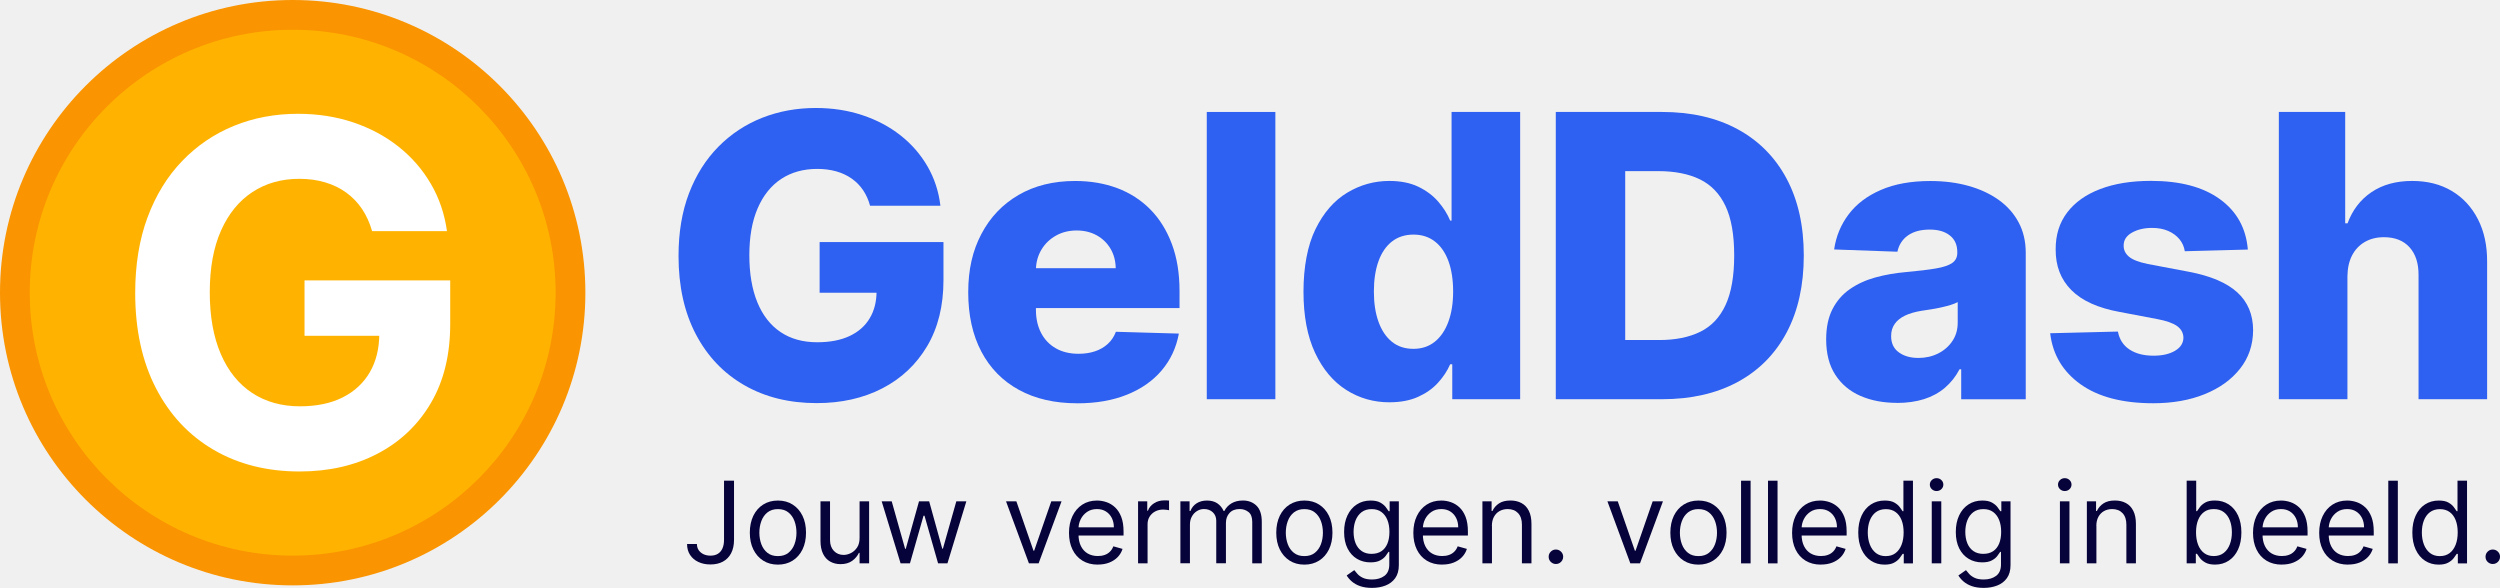
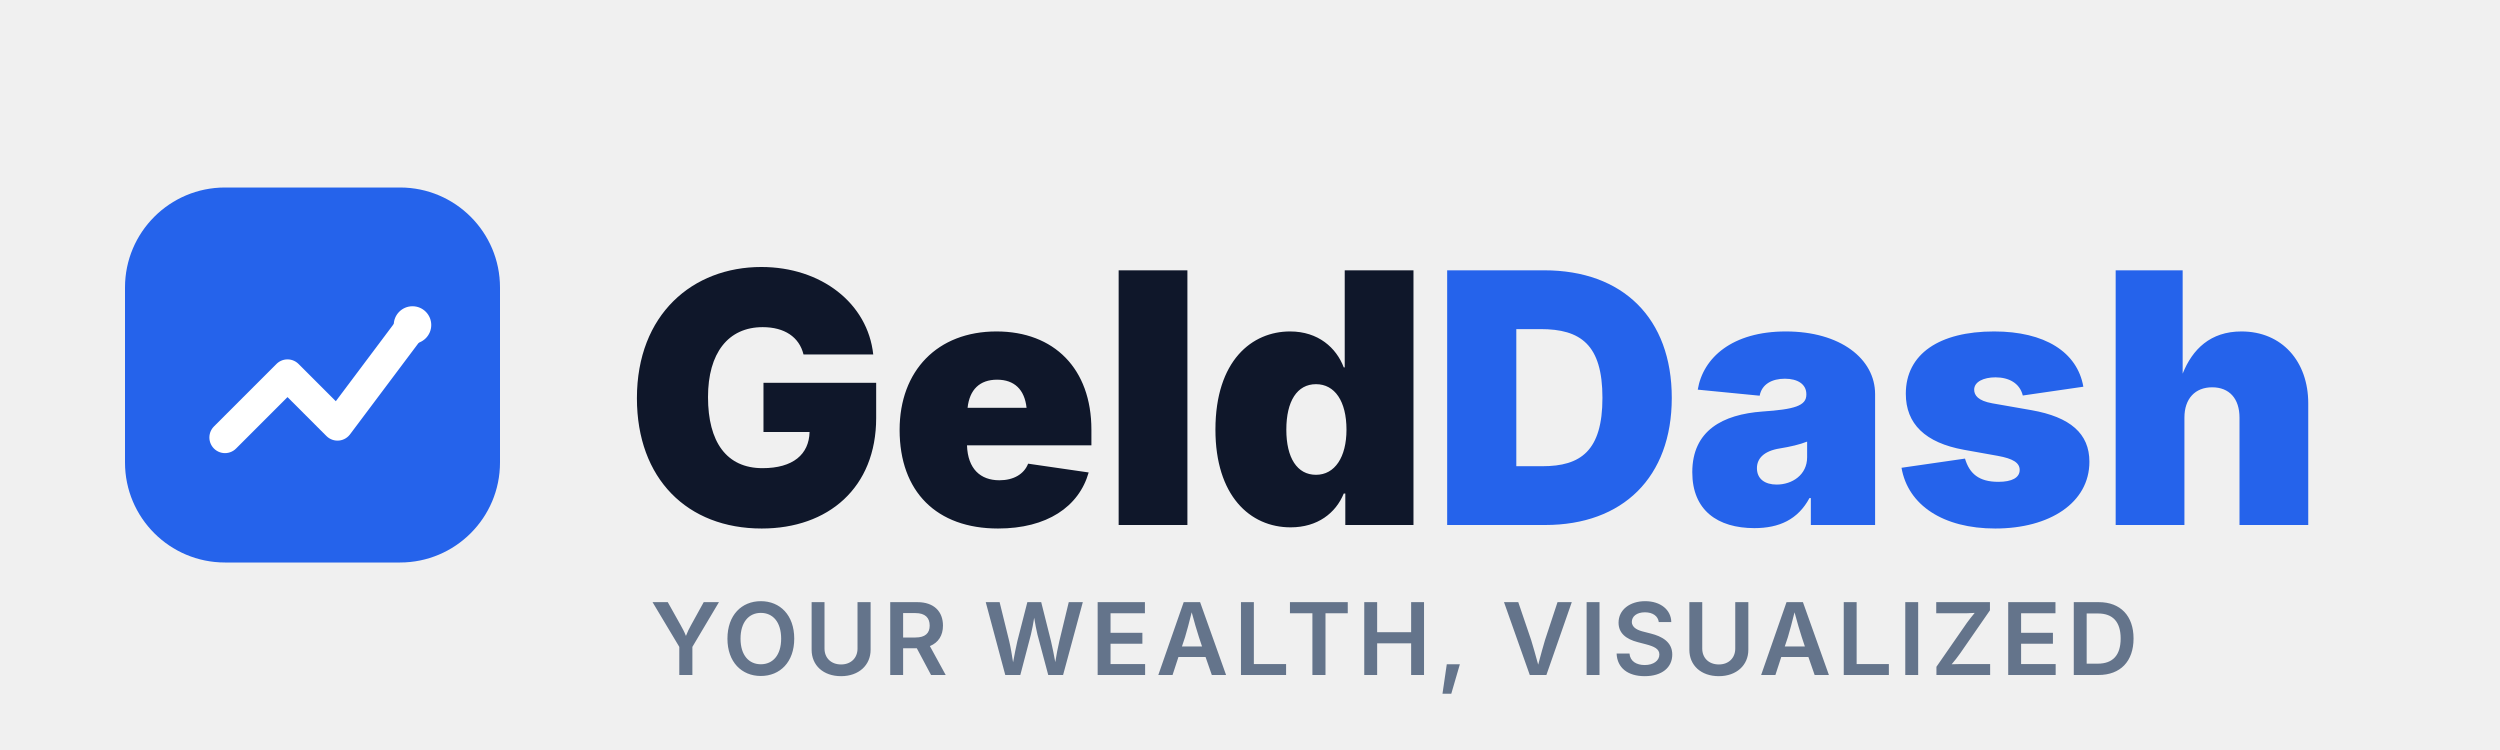
- <svg xmlns="http://www.w3.org/2000/svg" id="Laag_1" version="1.1" viewBox="0 0 718.17 168.88">
-   <defs>
-     <style>
-       .st0 {
-         fill: #fa9400;
-       }
- 
-       .st1 {
-         fill: #06023a;
-       }
- 
-       .st2 {
-         fill: #ffb300;
-       }
- 
-       .st3 {
-         fill: #2e60f1;
-       }
- 
-       .st4 {
-         fill: #fff;
-       }
-     </style>
-   </defs>
-   <circle class="st0" cx="84.08" cy="84.08" r="84.08" />
-   <circle class="st2" cx="84.08" cy="84.08" r="75.53" />
-   <path class="st4" d="M106.89,66.37c-.69-2.38-1.65-4.49-2.88-6.33-1.24-1.84-2.74-3.4-4.51-4.69-1.78-1.29-3.79-2.28-6.05-2.95-2.26-.69-4.76-1.03-7.5-1.03-5.11,0-9.6,1.28-13.45,3.81s-6.86,6.23-9.01,11.06c-2.15,4.84-3.23,10.74-3.23,17.7s1.06,12.89,3.18,17.78c2.11,4.89,5.11,8.6,8.99,11.16,3.88,2.55,8.45,3.84,13.73,3.84,4.79,0,8.88-.85,12.28-2.56s6-4.13,7.81-7.25c1.81-3.13,2.71-6.83,2.71-11.09l4.3.64h-25.78v-15.91h41.85v12.6c0,8.79-1.85,16.34-5.56,22.64-3.71,6.3-8.83,11.15-15.34,14.55-6.51,3.4-13.96,5.1-22.36,5.1-9.38,0-17.61-2.08-24.71-6.23-7.1-4.15-12.63-10.06-16.58-17.73-3.95-7.66-5.94-16.78-5.94-27.33,0-8.1,1.18-15.34,3.54-21.7,2.36-6.36,5.68-11.76,9.94-16.19,4.26-4.43,9.23-7.8,14.89-10.11,5.66-2.31,11.8-3.46,18.41-3.46,5.66,0,10.94.83,15.83,2.46,4.89,1.65,9.23,3.96,13.01,6.96,3.79,3,6.89,6.55,9.3,10.68,2.41,4.11,3.95,8.65,4.64,13.6h-21.49v-.04h-.01v.02h-.01Z" />
-   <g>
-     <path class="st3" d="M249.95,59.12c-.46-1.69-1.13-3.19-2.01-4.49s-1.97-2.41-3.26-3.32-2.77-1.61-4.43-2.08c-1.67-.47-3.49-.71-5.48-.71-4,0-7.46.97-10.38,2.9s-5.16,4.75-6.75,8.44-2.38,8.17-2.38,13.44.77,9.81,2.3,13.54,3.75,6.58,6.65,8.54,6.42,2.94,10.56,2.94c3.65,0,6.75-.6,9.29-1.79,2.54-1.2,4.47-2.89,5.78-5.1,1.32-2.2,1.97-4.79,1.97-7.78l3.71.44h-20.07v-14.55h35.58v10.92c0,7.39-1.57,13.71-4.69,18.98-3.13,5.27-7.43,9.31-12.89,12.13-5.47,2.82-11.75,4.23-18.84,4.23-7.87,0-14.79-1.71-20.75-5.12s-10.61-8.28-13.94-14.61-5-13.84-5-22.54c0-6.77,1.01-12.78,3.02-18.03,2.01-5.25,4.83-9.7,8.44-13.36,3.61-3.65,7.8-6.42,12.57-8.3,4.77-1.88,9.91-2.82,15.41-2.82,4.78,0,9.23.69,13.36,2.06,4.12,1.37,7.78,3.3,10.96,5.8,3.18,2.5,5.77,5.47,7.76,8.91,1.99,3.44,3.22,7.21,3.71,11.32h-20.2Z" />
-     <path class="st3" d="M309.45,115.85c-6.47,0-12.05-1.28-16.74-3.85-4.69-2.56-8.29-6.23-10.8-11-2.51-4.77-3.77-10.44-3.77-17.02s1.26-11.99,3.79-16.78c2.52-4.79,6.08-8.53,10.68-11.2,4.59-2.67,10.01-4.01,16.24-4.01,4.41,0,8.43.69,12.09,2.05,3.65,1.37,6.81,3.4,9.47,6.08,2.66,2.69,4.73,6,6.21,9.93,1.48,3.94,2.22,8.44,2.22,13.52v4.92h-53.79v-11.44h35.46c-.03-2.09-.52-3.96-1.49-5.6s-2.29-2.92-3.97-3.85-3.61-1.39-5.78-1.39-4.18.49-5.92,1.47c-1.75.98-3.13,2.31-4.15,3.99s-1.56,3.58-1.61,5.7v11.65c0,2.53.5,4.73,1.49,6.63s2.4,3.37,4.23,4.41c1.83,1.05,4,1.57,6.53,1.57,1.75,0,3.33-.24,4.75-.72s2.65-1.2,3.67-2.14c1.02-.94,1.79-2.1,2.3-3.46l18.09.52c-.75,4.06-2.4,7.58-4.94,10.58s-5.86,5.32-9.97,6.97-8.86,2.48-14.26,2.48h-.03Z" />
-     <path class="st3" d="M366.37,32.16v82.52h-19.7V32.16h19.7Z" />
-     <path class="st3" d="M399.19,115.57c-4.57,0-8.72-1.18-12.45-3.55-3.73-2.36-6.72-5.91-8.95-10.64s-3.34-10.6-3.34-17.61,1.15-13.27,3.46-17.97c2.31-4.7,5.34-8.18,9.09-10.44s7.78-3.38,12.11-3.38c3.25,0,6.03.56,8.34,1.67,2.31,1.12,4.22,2.55,5.72,4.29s2.65,3.56,3.42,5.44h.4v-31.23h19.7v82.52h-19.5v-10.03h-.6c-.83,1.91-2.01,3.69-3.54,5.36s-3.45,3.01-5.74,4.03-5,1.53-8.12,1.53h0ZM406.04,100.21c2.39,0,4.43-.68,6.12-2.03s3-3.27,3.91-5.74,1.37-5.37,1.37-8.7-.45-6.3-1.35-8.74c-.9-2.44-2.2-4.32-3.91-5.64s-3.75-1.97-6.14-1.97-4.51.67-6.21,2.01c-1.69,1.34-2.98,3.24-3.85,5.68s-1.31,5.33-1.31,8.66.44,6.23,1.33,8.7c.89,2.47,2.17,4.39,3.85,5.74,1.68,1.36,3.74,2.03,6.18,2.03h.01Z" />
-     <path class="st3" d="M477.43,114.68h-30.5V32.16h30.46c8.41,0,15.65,1.65,21.74,4.94,6.08,3.29,10.78,8.02,14.08,14.18,3.3,6.17,4.96,13.53,4.96,22.1s-1.65,15.98-4.94,22.16c-3.29,6.18-7.99,10.91-14.08,14.2-6.1,3.29-13.34,4.94-21.72,4.94ZM466.87,97.68h9.79c4.62,0,8.54-.79,11.75-2.36s5.64-4.14,7.29-7.7,2.48-8.31,2.48-14.24-.83-10.67-2.5-14.2c-1.67-3.53-4.12-6.08-7.35-7.66-3.24-1.57-7.22-2.36-11.95-2.36h-9.51v48.51h0Z" />
-     <path class="st3" d="M544.95,115.73c-3.95,0-7.45-.67-10.5-2s-5.45-3.34-7.21-6.04c-1.76-2.7-2.64-6.09-2.64-10.17,0-3.44.6-6.34,1.81-8.7s2.87-4.29,5-5.76c2.12-1.48,4.57-2.6,7.33-3.36s5.72-1.28,8.87-1.55c3.52-.32,6.35-.66,8.5-1.03,2.15-.36,3.71-.89,4.69-1.57s1.47-1.66,1.47-2.92v-.2c0-2.07-.71-3.67-2.14-4.79-1.42-1.13-3.34-1.69-5.76-1.69-2.61,0-4.7.56-6.29,1.69-1.59,1.13-2.59,2.69-3.02,4.67l-18.17-.65c.54-3.76,1.93-7.12,4.17-10.09,2.24-2.97,5.33-5.31,9.27-7.01,3.93-1.71,8.67-2.56,14.2-2.56,3.95,0,7.59.46,10.92,1.39s6.23,2.27,8.7,4.03c2.47,1.76,4.38,3.92,5.74,6.47s2.04,5.47,2.04,8.74v42.07h-18.54v-8.62h-.48c-1.1,2.1-2.51,3.87-4.21,5.32-1.71,1.45-3.71,2.54-6,3.26-2.3.72-4.88,1.09-7.76,1.09v-.02h.01ZM551.03,102.83c2.12,0,4.04-.43,5.74-1.29,1.71-.86,3.07-2.05,4.09-3.57s1.53-3.28,1.53-5.3v-5.88c-.56.3-1.24.56-2.03.81-.79.24-1.66.47-2.6.68-.94.22-1.91.4-2.9.56-.99.16-1.95.31-2.86.44-1.85.3-3.43.75-4.73,1.37s-2.3,1.42-2.98,2.4c-.69.98-1.03,2.14-1.03,3.49,0,2.04.73,3.6,2.2,4.67s3.32,1.61,5.58,1.61h-.01Z" />
-     <path class="st3" d="M645.71,71.69l-18.09.48c-.19-1.29-.7-2.44-1.53-3.45-.83-1.01-1.91-1.8-3.24-2.38-1.33-.58-2.87-.87-4.61-.87-2.28,0-4.22.46-5.82,1.37-1.6.91-2.38,2.15-2.36,3.71-.03,1.21.46,2.26,1.47,3.14,1.01.89,2.81,1.6,5.42,2.14l11.93,2.26c6.18,1.18,10.78,3.14,13.8,5.88,3.02,2.74,4.55,6.37,4.57,10.88-.03,4.24-1.28,7.94-3.77,11.08-2.48,3.14-5.88,5.58-10.17,7.31s-9.21,2.6-14.75,2.6c-8.84,0-15.8-1.82-20.89-5.46s-8-8.52-8.72-14.65l19.46-.48c.43,2.26,1.54,3.98,3.34,5.16s4.1,1.77,6.89,1.77c2.52,0,4.58-.47,6.17-1.41s2.39-2.19,2.42-3.75c-.03-1.4-.65-2.52-1.85-3.37-1.21-.85-3.1-1.51-5.68-1.99l-10.8-2.05c-6.21-1.13-10.83-3.22-13.86-6.27-3.04-3.05-4.54-6.94-4.51-11.67-.03-4.14,1.07-7.68,3.3-10.62s5.4-5.19,9.51-6.75,8.96-2.34,14.55-2.34c8.38,0,14.99,1.75,19.82,5.26,4.84,3.5,7.51,8.32,8.02,14.45,0,0-.02.02-.02.02Z" />
-     <path class="st3" d="M674.34,79.38v35.3h-19.7V32.16h19.06v31.99h.68c1.4-3.81,3.69-6.8,6.87-8.95s7.08-3.22,11.71-3.22c4.35,0,8.14.96,11.36,2.88,3.22,1.92,5.73,4.63,7.51,8.12,1.79,3.49,2.67,7.58,2.64,12.25v39.45h-19.7v-35.58c.03-3.44-.83-6.12-2.58-8.06-1.75-1.93-4.21-2.9-7.37-2.9-2.07,0-3.89.45-5.46,1.35s-2.79,2.18-3.67,3.85c-.87,1.67-1.32,3.68-1.35,6.04Z" />
-   </g>
-   <g>
-     <path class="st1" d="M207.98,138.09h2.88v16.97c0,1.52-.28,2.8-.83,3.86s-1.34,1.86-2.35,2.41c-1.01.55-2.21.82-3.58.82s-2.45-.24-3.47-.71-1.81-1.15-2.39-2.03-.87-1.93-.87-3.14h2.83c0,.67.17,1.26.5,1.76.34.5.8.89,1.38,1.17.59.28,1.26.42,2.01.42.83,0,1.53-.17,2.11-.52s1.02-.86,1.33-1.54c.3-.68.46-1.5.46-2.49v-16.97h-.01Z" />
-     <path class="st1" d="M223.47,162.2c-1.61,0-3.02-.38-4.23-1.15-1.21-.77-2.15-1.84-2.83-3.21-.68-1.38-1.01-2.98-1.01-4.82s.34-3.47,1.01-4.86c.68-1.38,1.62-2.46,2.83-3.22s2.62-1.15,4.23-1.15,3.02.38,4.23,1.15c1.21.77,2.15,1.84,2.83,3.22.68,1.38,1.01,3,1.01,4.86s-.34,3.45-1.01,4.82c-.68,1.38-1.62,2.45-2.83,3.21-1.21.76-2.62,1.15-4.23,1.15ZM223.47,159.75c1.22,0,2.23-.31,3.01-.94s1.37-1.45,1.75-2.47.57-2.12.57-3.32-.19-2.3-.57-3.33-.96-1.86-1.75-2.49-1.79-.95-3.01-.95-2.23.32-3.01.95c-.79.63-1.37,1.46-1.75,2.49s-.57,2.14-.57,3.33.19,2.3.57,3.32.96,1.84,1.75,2.47,1.79.94,3.01.94Z" />
-     <path class="st1" d="M246.93,154.55v-10.53h2.74v17.81h-2.74v-3.01h-.19c-.42.9-1.07,1.67-1.95,2.3-.88.63-1.99.94-3.34.94-1.11,0-2.1-.25-2.97-.74s-1.55-1.23-2.04-2.23c-.49-.99-.74-2.25-.74-3.76v-11.32h2.74v11.13c0,1.3.37,2.33,1.1,3.11.73.77,1.66,1.16,2.8,1.16.68,0,1.37-.17,2.08-.52s1.3-.88,1.79-1.6c.48-.72.72-1.63.72-2.75h0Z" />
-     <path class="st1" d="M258.71,161.83l-5.43-17.81h2.88l3.85,13.64h.19l3.8-13.64h2.92l3.76,13.59h.19l3.85-13.59h2.88l-5.43,17.81h-2.69l-3.9-13.68h-.28l-3.9,13.68h-2.69Z" />
-     <path class="st1" d="M304.95,144.02l-6.59,17.81h-2.78l-6.58-17.81h2.97l4.92,14.19h.19l4.92-14.19h2.97-.02Z" />
-     <path class="st1" d="M315.39,162.2c-1.72,0-3.19-.38-4.44-1.14-1.24-.76-2.2-1.83-2.86-3.2-.67-1.37-1-2.97-1-4.79s.33-3.43,1-4.83c.67-1.39,1.6-2.48,2.81-3.27,1.2-.78,2.61-1.18,4.21-1.18.93,0,1.84.15,2.75.46.91.31,1.73.81,2.47,1.5s1.33,1.61,1.77,2.74c.44,1.14.66,2.54.66,4.2v1.16h-13.73v-2.37h10.95c0-1-.2-1.9-.6-2.69-.4-.79-.96-1.41-1.69-1.87s-1.59-.68-2.58-.68c-1.09,0-2.03.27-2.82.81s-1.4,1.24-1.83,2.09c-.43.86-.64,1.78-.64,2.76v1.58c0,1.34.23,2.48.7,3.41s1.12,1.64,1.95,2.12c.83.48,1.81.72,2.91.72.72,0,1.37-.1,1.95-.31.58-.2,1.09-.51,1.51-.93.43-.41.75-.93.99-1.55l2.64.74c-.28.9-.75,1.68-1.4,2.36-.66.68-1.47,1.2-2.43,1.58-.97.38-2.05.56-3.26.56v.02h0Z" />
-     <path class="st1" d="M326.93,161.83v-17.81h2.64v2.69h.19c.33-.88.91-1.6,1.76-2.14s1.81-.82,2.88-.82h.75c.3,0,.53.02.68.04v2.78c-.09-.02-.3-.06-.63-.11-.33-.05-.67-.08-1.04-.08-.87,0-1.64.18-2.31.54-.68.36-1.21.85-1.6,1.48-.39.63-.59,1.35-.59,2.15v11.27h-2.74,0Z" />
-     <path class="st1" d="M339.09,161.83v-17.81h2.64v2.78h.23c.37-.95.97-1.69,1.8-2.22s1.82-.79,2.98-.79,2.15.26,2.94.79,1.4,1.27,1.84,2.22h.19c.46-.92,1.14-1.65,2.05-2.2.91-.54,2-.82,3.28-.82,1.59,0,2.9.5,3.91,1.49s1.52,2.54,1.52,4.63v11.92h-2.74v-11.92c0-1.31-.36-2.25-1.08-2.82s-1.57-.85-2.54-.85c-1.25,0-2.22.38-2.91,1.13s-1.03,1.71-1.03,2.86v11.59h-2.78v-12.2c0-1.01-.33-1.83-.99-2.45s-1.5-.93-2.54-.93c-.71,0-1.37.19-1.99.57s-1.11.9-1.48,1.57c-.38.67-.56,1.44-.56,2.31v11.13h-2.74v.02h0Z" />
-     <path class="st1" d="M374.7,162.2c-1.61,0-3.02-.38-4.23-1.15-1.21-.77-2.15-1.84-2.83-3.21-.68-1.38-1.01-2.98-1.01-4.82s.34-3.47,1.01-4.86c.68-1.38,1.62-2.46,2.83-3.22s2.62-1.15,4.23-1.15,3.02.38,4.23,1.15c1.21.77,2.15,1.84,2.83,3.22s1.01,3,1.01,4.86-.34,3.45-1.01,4.82c-.68,1.38-1.62,2.45-2.83,3.21-1.21.76-2.62,1.15-4.23,1.15ZM374.7,159.75c1.22,0,2.23-.31,3.01-.94s1.37-1.45,1.75-2.47.57-2.12.57-3.32-.19-2.3-.57-3.33-.96-1.86-1.75-2.49-1.79-.95-3.01-.95-2.23.32-3.01.95c-.79.63-1.37,1.46-1.75,2.49s-.57,2.14-.57,3.33.19,2.3.57,3.32.96,1.84,1.75,2.47,1.79.94,3.01.94Z" />
-     <path class="st1" d="M394.14,168.88c-1.32,0-2.46-.17-3.41-.5s-1.74-.78-2.37-1.32-1.13-1.13-1.5-1.75l2.18-1.53c.25.32.56.7.94,1.12s.9.79,1.56,1.1c.66.31,1.53.47,2.6.47,1.44,0,2.62-.35,3.56-1.04.93-.7,1.4-1.79,1.4-3.27v-3.62h-.23c-.2.33-.49.72-.85,1.2s-.89.9-1.58,1.26c-.68.37-1.61.55-2.76.55-1.44,0-2.73-.34-3.87-1.02-1.14-.68-2.04-1.67-2.7-2.97s-.99-2.88-.99-4.73.32-3.42.96-4.77,1.53-2.41,2.68-3.15c1.14-.75,2.47-1.12,3.96-1.12,1.16,0,2.08.19,2.77.57.68.38,1.21.82,1.58,1.3s.65.88.85,1.19h.28v-2.83h2.64v18.32c0,1.53-.35,2.78-1.04,3.74s-1.62,1.67-2.78,2.12-2.46.68-3.88.68h0ZM394.04,159.1c1.1,0,2.02-.25,2.78-.75s1.33-1.22,1.73-2.17c.39-.94.59-2.07.59-3.39s-.19-2.42-.58-3.4c-.39-.98-.96-1.75-1.72-2.31s-1.69-.83-2.81-.83-2.12.29-2.89.88c-.77.59-1.34,1.38-1.73,2.37-.38.99-.57,2.09-.57,3.29s.19,2.33.58,3.28c.39.95.97,1.69,1.74,2.23s1.73.81,2.87.81h.01Z" />
-     <path class="st1" d="M414.31,162.2c-1.72,0-3.19-.38-4.44-1.14-1.24-.76-2.2-1.83-2.86-3.2-.67-1.37-1-2.97-1-4.79s.33-3.43,1-4.83c.67-1.39,1.6-2.48,2.81-3.27,1.2-.78,2.61-1.18,4.21-1.18.93,0,1.84.15,2.75.46.91.31,1.73.81,2.47,1.5s1.33,1.61,1.77,2.74c.44,1.14.66,2.54.66,4.2v1.16h-13.73v-2.37h10.95c0-1-.2-1.9-.6-2.69-.4-.79-.96-1.41-1.69-1.87s-1.59-.68-2.58-.68c-1.09,0-2.03.27-2.82.81s-1.4,1.24-1.83,2.09c-.43.86-.64,1.78-.64,2.76v1.58c0,1.34.23,2.48.7,3.41s1.12,1.64,1.95,2.12c.83.48,1.81.72,2.91.72.72,0,1.37-.1,1.95-.31.58-.2,1.09-.51,1.51-.93.43-.41.75-.93.99-1.55l2.64.74c-.28.9-.75,1.68-1.4,2.36-.66.68-1.47,1.2-2.43,1.58-.97.38-2.05.56-3.26.56v.02h0Z" />
-     <path class="st1" d="M428.59,151.12v10.71h-2.74v-17.81h2.64v2.78h.23c.42-.9,1.05-1.63,1.9-2.19s1.95-.83,3.29-.83c1.21,0,2.26.25,3.17.74s1.61,1.23,2.11,2.23c.5.99.75,2.25.75,3.76v11.32h-2.74v-11.13c0-1.4-.36-2.49-1.09-3.28-.73-.78-1.72-1.18-2.99-1.18-.87,0-1.65.19-2.34.57-.68.38-1.22.93-1.62,1.66s-.59,1.61-.59,2.64h.02,0Z" />
-     <path class="st1" d="M446.96,162.02c-.57,0-1.06-.21-1.47-.61s-.61-.9-.61-1.47.2-1.06.61-1.47.9-.61,1.47-.61,1.06.21,1.47.61.62.9.62,1.47c0,.38-.09.73-.28,1.04-.19.32-.44.57-.75.76-.31.19-.66.28-1.05.28h-.01Z" />
-     <path class="st1" d="M477.71,144.02l-6.59,17.81h-2.78l-6.58-17.81h2.97l4.92,14.19h.19l4.92-14.19h2.97-.02Z" />
-     <path class="st1" d="M487.91,162.2c-1.61,0-3.02-.38-4.23-1.15-1.21-.77-2.15-1.84-2.83-3.21-.68-1.38-1.01-2.98-1.01-4.82s.34-3.47,1.01-4.86c.68-1.38,1.62-2.46,2.83-3.22s2.62-1.15,4.23-1.15,3.02.38,4.23,1.15c1.21.77,2.15,1.84,2.83,3.22s1.01,3,1.01,4.86-.34,3.45-1.01,4.82c-.68,1.38-1.62,2.45-2.83,3.21-1.21.76-2.62,1.15-4.23,1.15ZM487.91,159.75c1.22,0,2.23-.31,3.01-.94s1.37-1.45,1.75-2.47.57-2.12.57-3.32-.19-2.3-.57-3.33-.96-1.86-1.75-2.49-1.79-.95-3.01-.95-2.23.32-3.01.95c-.79.63-1.37,1.46-1.75,2.49s-.57,2.14-.57,3.33.19,2.3.57,3.32.96,1.84,1.75,2.47,1.79.94,3.01.94Z" />
-     <path class="st1" d="M502.89,138.09v23.75h-2.74v-23.75h2.74Z" />
-     <path class="st1" d="M510.63,138.09v23.75h-2.74v-23.75h2.74Z" />
-     <path class="st1" d="M523.11,162.2c-1.72,0-3.19-.38-4.44-1.14-1.24-.76-2.2-1.83-2.86-3.2-.67-1.37-1-2.97-1-4.79s.33-3.43,1-4.83c.67-1.39,1.6-2.48,2.81-3.27,1.2-.78,2.61-1.18,4.21-1.18.93,0,1.84.15,2.75.46.91.31,1.73.81,2.47,1.5s1.33,1.61,1.77,2.74c.44,1.14.66,2.54.66,4.2v1.16h-13.73v-2.37h10.95c0-1-.2-1.9-.6-2.69-.4-.79-.96-1.41-1.69-1.87s-1.59-.68-2.58-.68c-1.09,0-2.03.27-2.82.81s-1.4,1.24-1.83,2.09c-.43.86-.64,1.78-.64,2.76v1.58c0,1.34.23,2.48.7,3.41s1.12,1.64,1.95,2.12,1.81.72,2.91.72c.72,0,1.37-.1,1.95-.31.58-.2,1.09-.51,1.51-.93.43-.41.75-.93.99-1.55l2.64.74c-.28.9-.75,1.68-1.4,2.36-.66.68-1.47,1.2-2.43,1.58-.97.38-2.05.56-3.26.56v.02h.01Z" />
-     <path class="st1" d="M541.38,162.2c-1.48,0-2.79-.38-3.93-1.13s-2.03-1.82-2.67-3.2c-.64-1.38-.96-3.01-.96-4.9s.32-3.49.96-4.87,1.53-2.44,2.68-3.19c1.14-.75,2.47-1.12,3.96-1.12,1.16,0,2.08.19,2.75.57.68.38,1.19.82,1.55,1.3s.64.88.84,1.19h.23v-8.76h2.74v23.75h-2.64v-2.74h-.32c-.2.32-.49.73-.86,1.22s-.9.93-1.59,1.31-1.6.57-2.75.57h.01ZM541.75,159.75c1.1,0,2.02-.29,2.78-.86.76-.58,1.33-1.38,1.73-2.4s.59-2.21.59-3.55-.19-2.5-.58-3.5-.96-1.78-1.72-2.34c-.76-.56-1.69-.84-2.81-.84s-2.12.3-2.89.89-1.34,1.39-1.73,2.4c-.38,1.01-.57,2.14-.57,3.39s.19,2.42.58,3.45.97,1.85,1.74,2.46,1.73.91,2.87.91h0Z" />
-     <path class="st1" d="M556.32,141.06c-.53,0-.99-.18-1.37-.54s-.57-.8-.57-1.31.19-.95.57-1.31.84-.54,1.37-.54.99.18,1.37.54.57.8.57,1.31-.19.95-.57,1.31-.84.54-1.37.54ZM554.93,161.83v-17.81h2.74v17.81h-2.74Z" />
-     <path class="st1" d="M569.86,168.88c-1.32,0-2.46-.17-3.41-.5s-1.74-.78-2.37-1.32-1.13-1.13-1.5-1.75l2.18-1.53c.25.32.56.7.94,1.12s.9.79,1.56,1.1c.66.31,1.53.47,2.6.47,1.44,0,2.62-.35,3.56-1.04.93-.7,1.4-1.79,1.4-3.27v-3.62h-.23c-.2.33-.49.72-.85,1.2s-.89.9-1.58,1.26c-.68.37-1.61.55-2.76.55-1.44,0-2.73-.34-3.87-1.02-1.14-.68-2.04-1.67-2.7-2.97s-.99-2.88-.99-4.73.32-3.42.96-4.77,1.53-2.41,2.68-3.15c1.14-.75,2.47-1.12,3.96-1.12,1.16,0,2.08.19,2.77.57.68.38,1.21.82,1.58,1.3s.65.88.85,1.19h.28v-2.83h2.64v18.32c0,1.53-.35,2.78-1.04,3.74s-1.62,1.67-2.78,2.12-2.46.68-3.88.68h0ZM569.77,159.1c1.1,0,2.02-.25,2.78-.75s1.33-1.22,1.73-2.17c.39-.94.59-2.07.59-3.39s-.19-2.42-.58-3.4-.96-1.75-1.72-2.31c-.76-.56-1.69-.83-2.81-.83s-2.12.29-2.89.88c-.77.59-1.34,1.38-1.73,2.37-.38.99-.57,2.09-.57,3.29s.19,2.33.58,3.28.97,1.69,1.74,2.23,1.73.81,2.87.81h0Z" />
-     <path class="st1" d="M593.14,141.06c-.53,0-.99-.18-1.37-.54s-.57-.8-.57-1.31.19-.95.57-1.31.84-.54,1.37-.54.99.18,1.37.54.57.8.57,1.31-.19.95-.57,1.31-.84.54-1.37.54ZM591.75,161.83v-17.81h2.74v17.81h-2.74Z" />
-     <path class="st1" d="M602.23,151.12v10.71h-2.74v-17.81h2.64v2.78h.23c.42-.9,1.05-1.63,1.9-2.19s1.95-.83,3.29-.83c1.21,0,2.26.25,3.17.74s1.61,1.23,2.11,2.23c.5.99.75,2.25.75,3.76v11.32h-2.74v-11.13c0-1.4-.36-2.49-1.09-3.28-.73-.78-1.72-1.18-2.99-1.18-.87,0-1.65.19-2.34.57-.68.38-1.22.93-1.62,1.66s-.59,1.61-.59,2.64h.02Z" />
-     <path class="st1" d="M628.16,161.83v-23.75h2.74v8.76h.23c.2-.31.48-.71.84-1.19.36-.48.88-.92,1.55-1.3.68-.38,1.59-.57,2.75-.57,1.5,0,2.82.38,3.97,1.12,1.14.75,2.04,1.81,2.68,3.19s.96,3,.96,4.87-.32,3.52-.96,4.9c-.64,1.38-1.53,2.45-2.67,3.2-1.14.75-2.45,1.13-3.93,1.13-1.14,0-2.06-.19-2.75-.57s-1.22-.82-1.59-1.31c-.37-.49-.66-.9-.86-1.22h-.33v2.74h-2.64.01ZM630.85,152.93c0,1.34.2,2.53.59,3.55s.97,1.82,1.73,2.4c.76.58,1.69.86,2.78.86s2.1-.3,2.87-.91,1.35-1.43,1.74-2.46c.39-1.03.59-2.18.59-3.45s-.19-2.38-.57-3.39-.96-1.81-1.73-2.4c-.77-.59-1.73-.89-2.89-.89s-2.05.28-2.81.84-1.33,1.34-1.72,2.34c-.39,1-.58,2.17-.58,3.5h0Z" />
-     <path class="st1" d="M655.52,162.2c-1.72,0-3.19-.38-4.44-1.14-1.24-.76-2.2-1.83-2.86-3.2-.67-1.37-1-2.97-1-4.79s.33-3.43,1-4.83c.67-1.39,1.6-2.48,2.81-3.27,1.2-.78,2.61-1.18,4.21-1.18.93,0,1.84.15,2.75.46.91.31,1.73.81,2.47,1.5s1.33,1.61,1.77,2.74c.44,1.14.66,2.54.66,4.2v1.16h-13.73v-2.37h10.95c0-1-.2-1.9-.6-2.69-.4-.79-.96-1.41-1.69-1.87s-1.59-.68-2.58-.68c-1.09,0-2.03.27-2.82.81s-1.4,1.24-1.83,2.09c-.43.86-.64,1.78-.64,2.76v1.58c0,1.34.23,2.48.7,3.41s1.12,1.64,1.95,2.12,1.81.72,2.91.72c.72,0,1.37-.1,1.95-.31.58-.2,1.09-.51,1.51-.93.43-.41.75-.93.99-1.55l2.64.74c-.28.9-.75,1.68-1.4,2.36-.66.68-1.47,1.2-2.43,1.58-.97.38-2.05.56-3.26.56v.02h.01Z" />
-     <path class="st1" d="M674.53,162.2c-1.72,0-3.19-.38-4.44-1.14-1.24-.76-2.2-1.83-2.86-3.2-.67-1.37-1-2.97-1-4.79s.33-3.43,1-4.83c.67-1.39,1.6-2.48,2.81-3.27,1.2-.78,2.61-1.18,4.21-1.18.93,0,1.84.15,2.75.46.91.31,1.73.81,2.47,1.5s1.33,1.61,1.77,2.74c.44,1.14.66,2.54.66,4.2v1.16h-13.73v-2.37h10.95c0-1-.2-1.9-.6-2.69-.4-.79-.96-1.41-1.69-1.87s-1.59-.68-2.58-.68c-1.09,0-2.03.27-2.82.81s-1.4,1.24-1.83,2.09c-.43.86-.64,1.78-.64,2.76v1.58c0,1.34.23,2.48.7,3.41s1.12,1.64,1.95,2.12,1.81.72,2.91.72c.72,0,1.37-.1,1.95-.31.58-.2,1.09-.51,1.51-.93.43-.41.75-.93.99-1.55l2.64.74c-.28.9-.75,1.68-1.4,2.36-.66.68-1.47,1.2-2.43,1.58-.97.38-2.05.56-3.26.56v.02h.01Z" />
-     <path class="st1" d="M688.82,138.09v23.75h-2.74v-23.75h2.74Z" />
-     <path class="st1" d="M700.55,162.2c-1.48,0-2.79-.38-3.93-1.13s-2.03-1.82-2.67-3.2c-.64-1.38-.96-3.01-.96-4.9s.32-3.49.96-4.87,1.53-2.44,2.68-3.19c1.14-.75,2.47-1.12,3.96-1.12,1.16,0,2.08.19,2.75.57.68.38,1.19.82,1.55,1.3s.64.88.84,1.19h.23v-8.76h2.74v23.75h-2.64v-2.74h-.32c-.2.32-.49.73-.86,1.22s-.9.93-1.59,1.31-1.6.57-2.75.57h.01ZM700.92,159.75c1.1,0,2.02-.29,2.78-.86.76-.58,1.33-1.38,1.73-2.4s.59-2.21.59-3.55-.19-2.5-.58-3.5-.96-1.78-1.72-2.34c-.76-.56-1.69-.84-2.81-.84s-2.12.3-2.89.89-1.34,1.39-1.73,2.4c-.38,1.01-.57,2.14-.57,3.39s.19,2.42.58,3.45.97,1.85,1.74,2.46,1.73.91,2.87.91h0Z" />
-     <path class="st1" d="M716.09,162.02c-.57,0-1.06-.21-1.47-.61s-.61-.9-.61-1.47.2-1.06.61-1.47.9-.61,1.47-.61,1.06.21,1.47.61.62.9.62,1.47c0,.38-.09.73-.28,1.04-.19.32-.44.57-.75.76-.31.19-.66.28-1.05.28h0Z" />
-   </g>
+ <svg xmlns="http://www.w3.org/2000/svg" width="200" height="60" viewBox="0 0 200 60" fill="none">
+   <rect x="10" y="15" width="30" height="30" rx="8" fill="#2563EB" />
+   <path d="M18 35L23 30L27 34L33 26" stroke="white" stroke-width="2.5" stroke-linecap="round" stroke-linejoin="round" />
+   <circle cx="33" cy="26" r="1.5" fill="white" />
+   <text x="50" y="42" font-family="Inter, system-ui, sans-serif" font-weight="900" font-size="28" fill="#0F172A">Geld<tspan fill="#2563EB">Dash</tspan>
+   </text>
+   <text x="52" y="54" font-family="Inter, system-ui, sans-serif" font-weight="600" font-size="8" fill="#64748B" letter-spacing="0.05em">YOUR WEALTH, VISUALIZED</text>
</svg>
